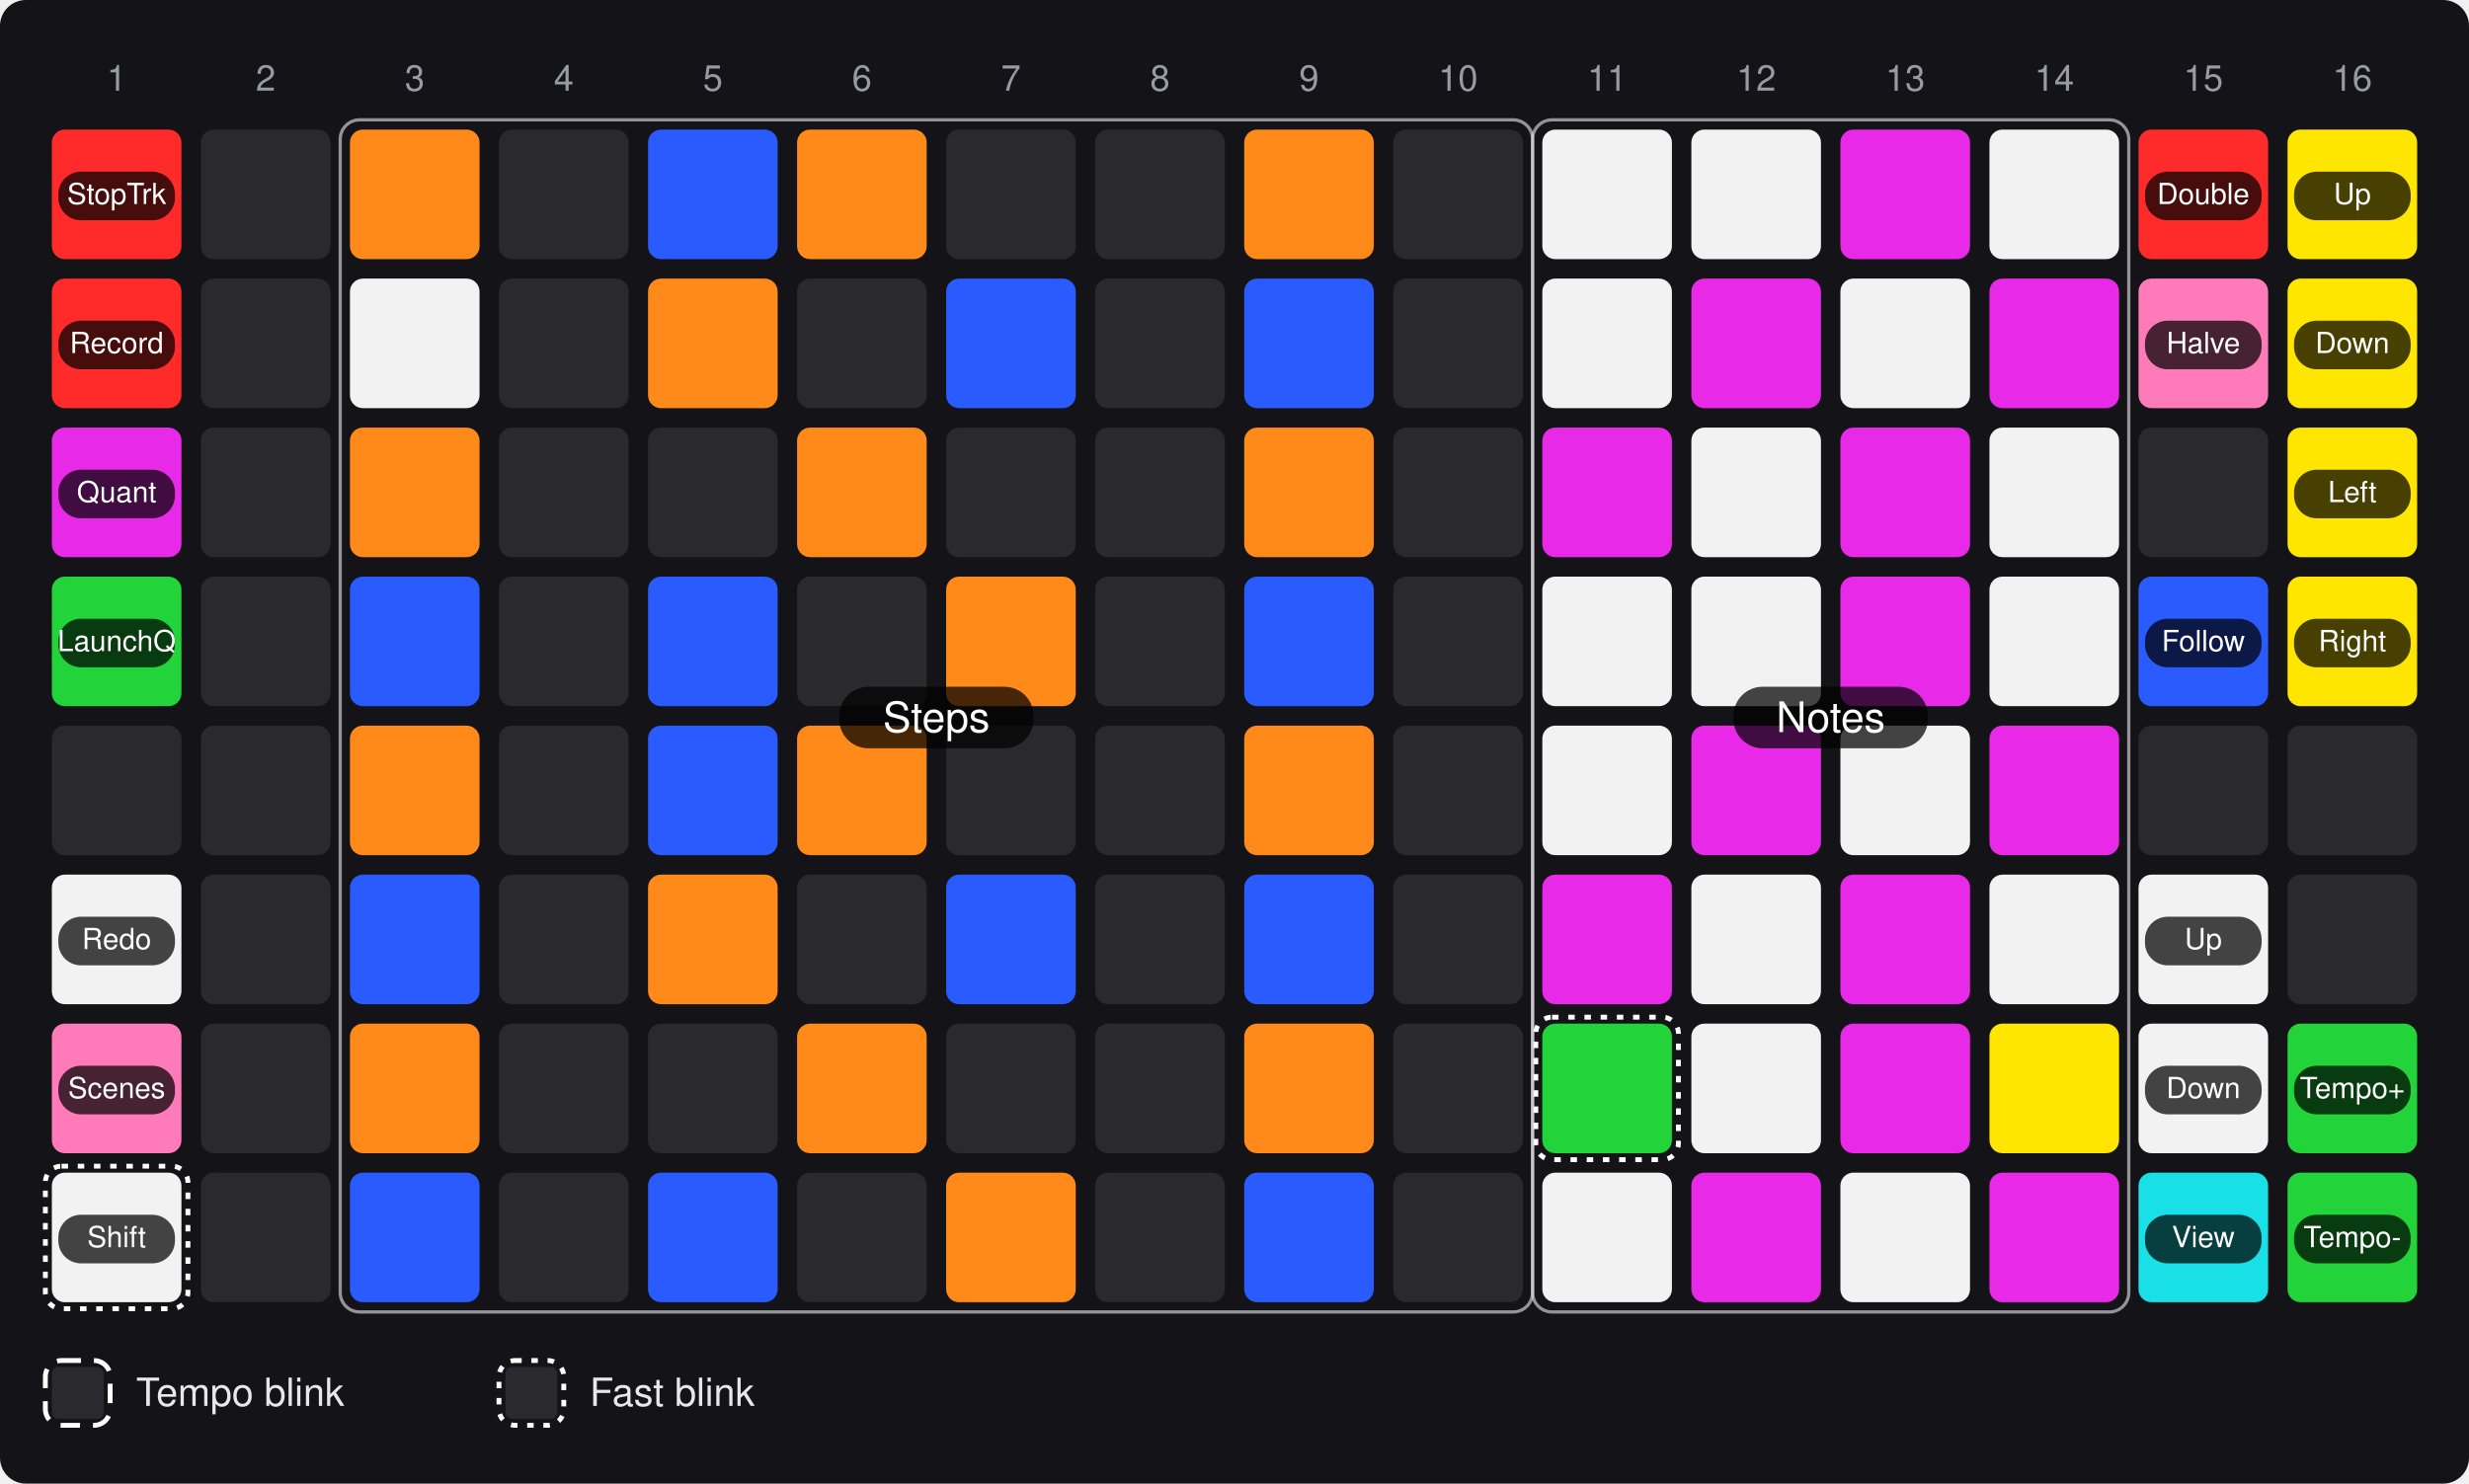
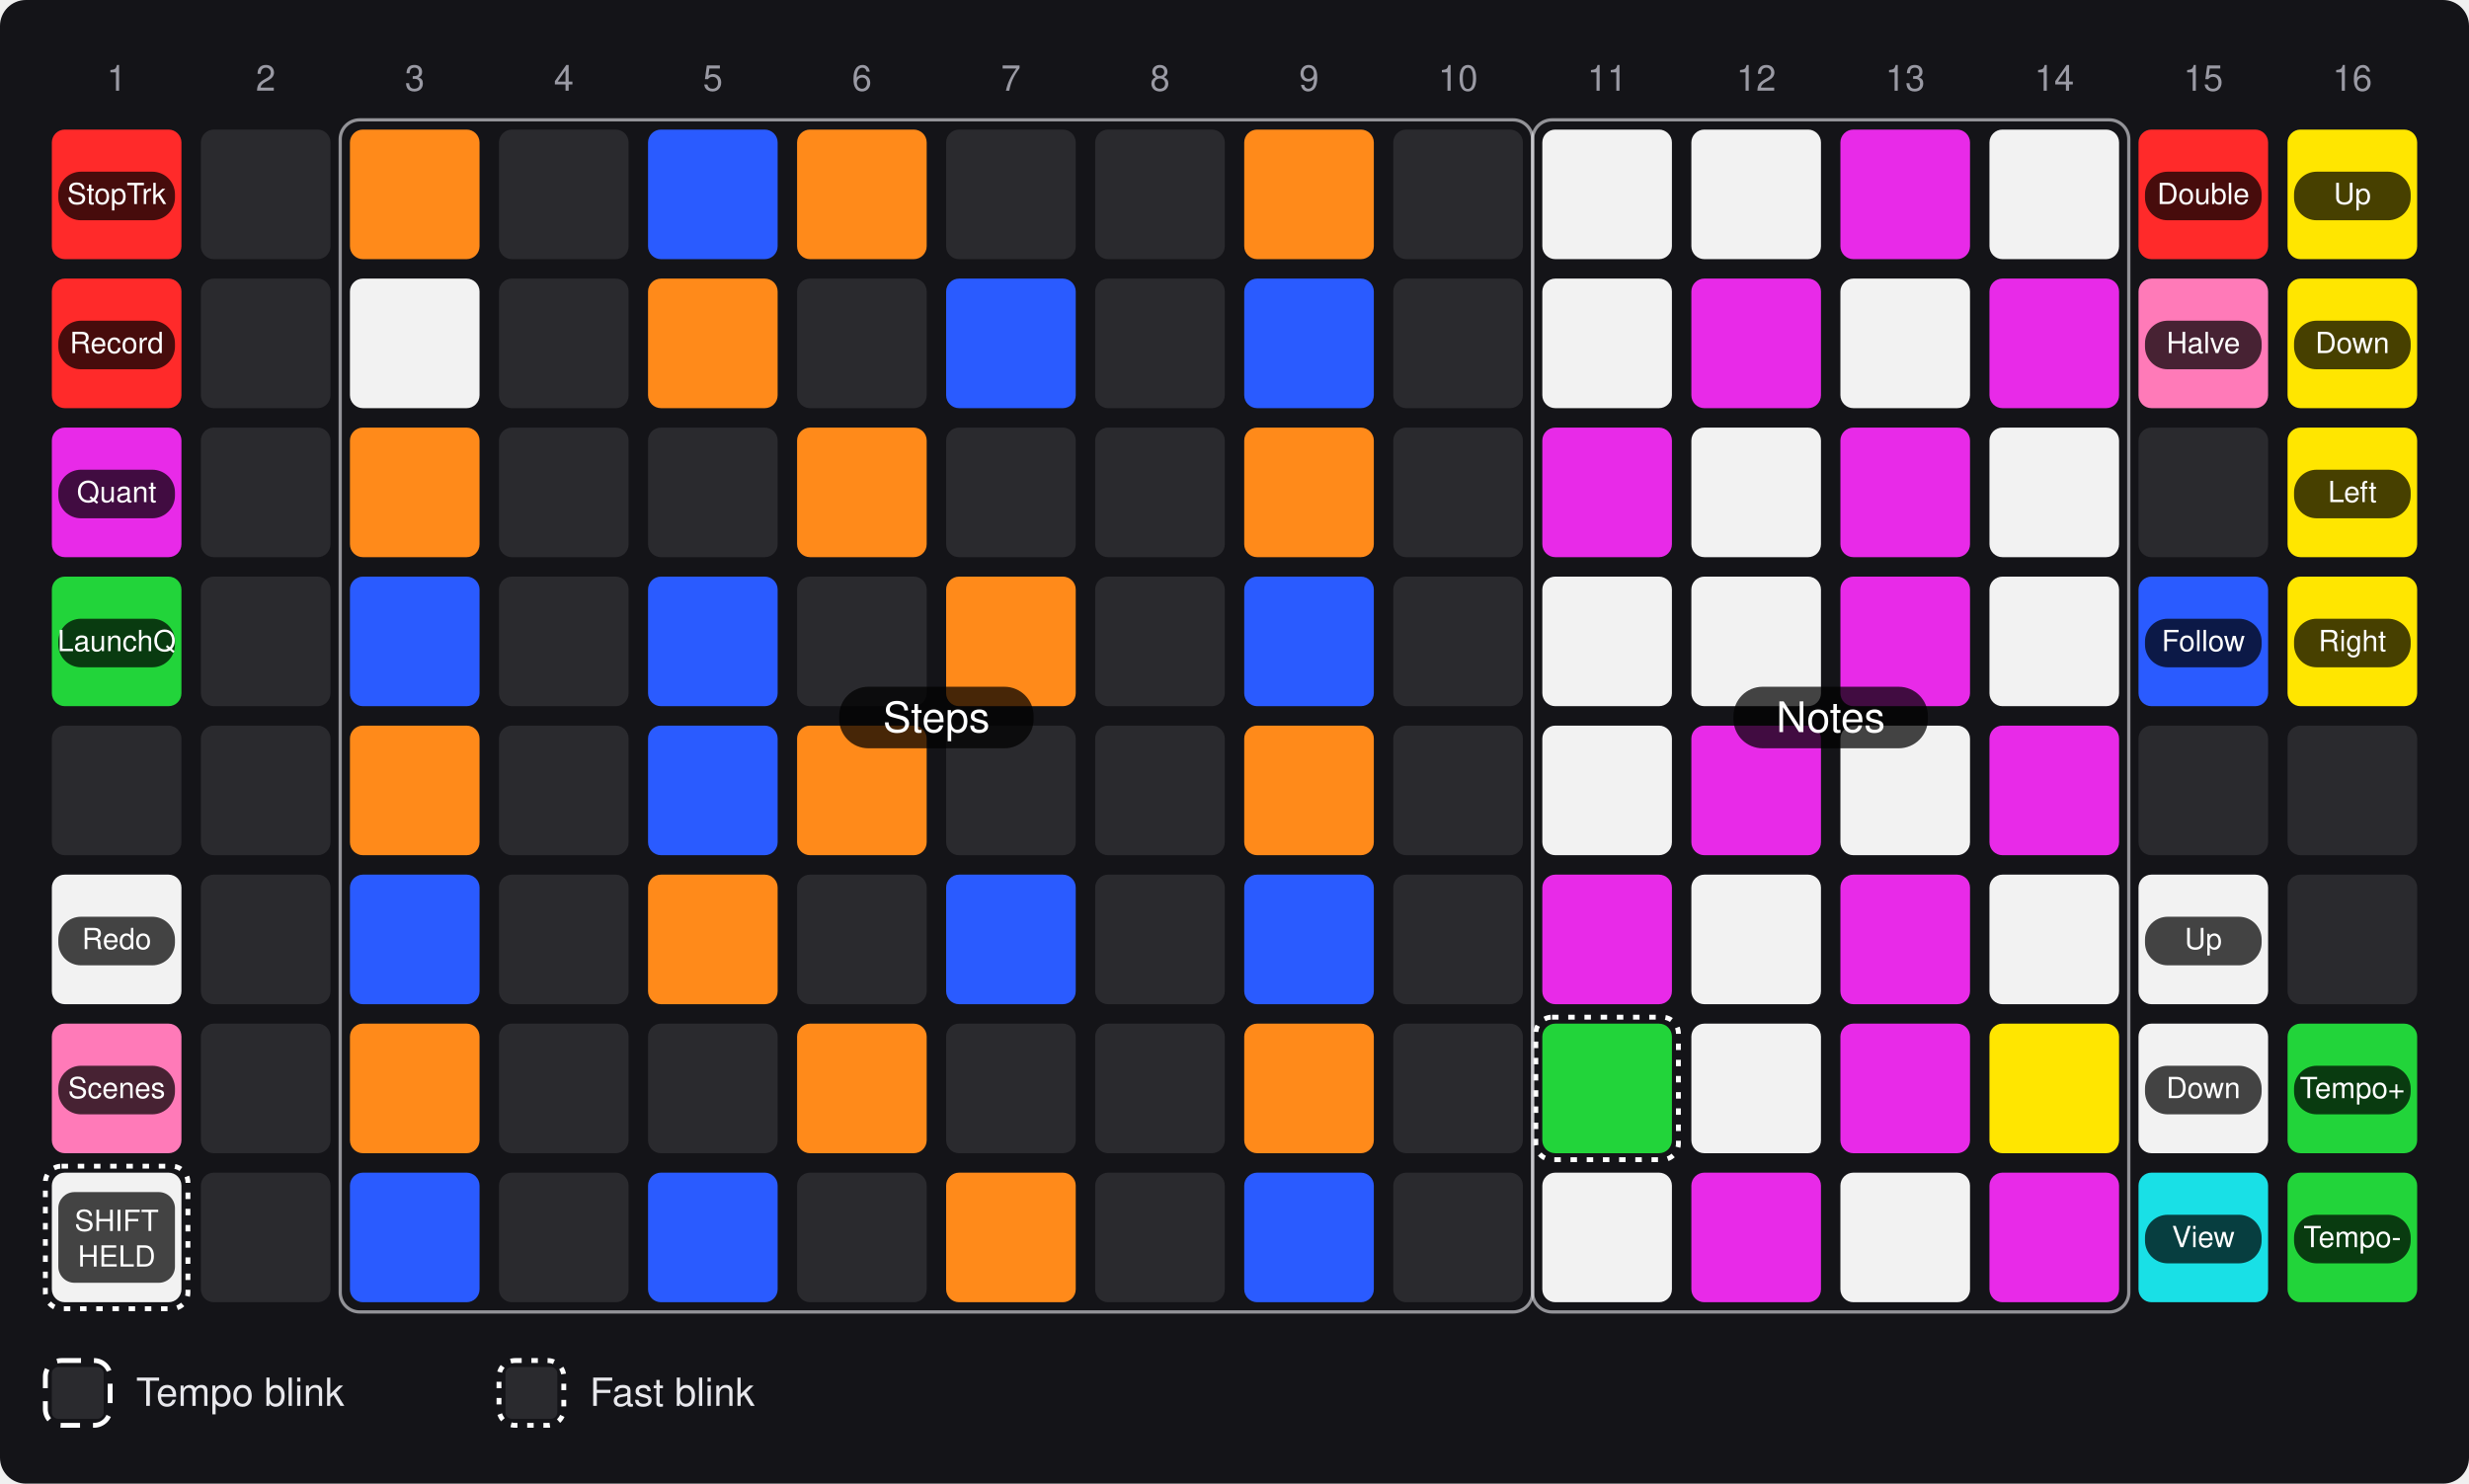
<svg xmlns="http://www.w3.org/2000/svg" width="762" height="458" viewBox="0 0 762 458" font-family="Helvetica, Arial, sans-serif">
  <rect x="0" y="0" width="762" height="458" rx="8" fill="#141418" />
  <text x="36" y="28" font-size="11" fill="#9a9aa4" text-anchor="middle">1</text>
  <text x="82" y="28" font-size="11" fill="#9a9aa4" text-anchor="middle">2</text>
  <text x="128" y="28" font-size="11" fill="#9a9aa4" text-anchor="middle">3</text>
  <text x="174" y="28" font-size="11" fill="#9a9aa4" text-anchor="middle">4</text>
  <text x="220" y="28" font-size="11" fill="#9a9aa4" text-anchor="middle">5</text>
  <text x="266" y="28" font-size="11" fill="#9a9aa4" text-anchor="middle">6</text>
  <text x="312" y="28" font-size="11" fill="#9a9aa4" text-anchor="middle">7</text>
  <text x="358" y="28" font-size="11" fill="#9a9aa4" text-anchor="middle">8</text>
  <text x="404" y="28" font-size="11" fill="#9a9aa4" text-anchor="middle">9</text>
  <text x="450" y="28" font-size="11" fill="#9a9aa4" text-anchor="middle">10</text>
  <text x="496" y="28" font-size="11" fill="#9a9aa4" text-anchor="middle">11</text>
  <text x="542" y="28" font-size="11" fill="#9a9aa4" text-anchor="middle">12</text>
  <text x="588" y="28" font-size="11" fill="#9a9aa4" text-anchor="middle">13</text>
  <text x="634" y="28" font-size="11" fill="#9a9aa4" text-anchor="middle">14</text>
  <text x="680" y="28" font-size="11" fill="#9a9aa4" text-anchor="middle">15</text>
  <text x="726" y="28" font-size="11" fill="#9a9aa4" text-anchor="middle">16</text>
  <rect x="16" y="40" width="40" height="40" rx="4" fill="#ff2a2a" />
  <rect x="16" y="86" width="40" height="40" rx="4" fill="#ff2a2a" />
  <rect x="16" y="132" width="40" height="40" rx="4" fill="#e82ae8" />
  <rect x="16" y="178" width="40" height="40" rx="4" fill="#22d43a" />
  <rect x="16" y="224" width="40" height="40" rx="4" fill="#2a2a2e" />
  <rect x="16" y="270" width="40" height="40" rx="4" fill="#f2f2f2" />
  <rect x="16" y="316" width="40" height="40" rx="4" fill="#ff7ab8" />
  <rect x="16" y="362" width="40" height="40" rx="4" fill="#f2f2f2" />
  <rect x="14" y="360" width="44" height="44" rx="5" fill="none" stroke="#ffffff" stroke-width="1.5" stroke-dasharray="2 3" />
  <rect x="62" y="40" width="40" height="40" rx="4" fill="#2a2a2e" />
  <rect x="62" y="86" width="40" height="40" rx="4" fill="#2a2a2e" />
  <rect x="62" y="132" width="40" height="40" rx="4" fill="#2a2a2e" />
  <rect x="62" y="178" width="40" height="40" rx="4" fill="#2a2a2e" />
  <rect x="62" y="224" width="40" height="40" rx="4" fill="#2a2a2e" />
  <rect x="62" y="270" width="40" height="40" rx="4" fill="#2a2a2e" />
  <rect x="62" y="316" width="40" height="40" rx="4" fill="#2a2a2e" />
  <rect x="62" y="362" width="40" height="40" rx="4" fill="#2a2a2e" />
  <rect x="108" y="40" width="40" height="40" rx="4" fill="#ff8a1a" />
  <rect x="108" y="86" width="40" height="40" rx="4" fill="#f2f2f2" />
  <rect x="108" y="132" width="40" height="40" rx="4" fill="#ff8a1a" />
  <rect x="108" y="178" width="40" height="40" rx="4" fill="#2a5bff" />
  <rect x="108" y="224" width="40" height="40" rx="4" fill="#ff8a1a" />
  <rect x="108" y="270" width="40" height="40" rx="4" fill="#2a5bff" />
  <rect x="108" y="316" width="40" height="40" rx="4" fill="#ff8a1a" />
  <rect x="108" y="362" width="40" height="40" rx="4" fill="#2a5bff" />
  <rect x="154" y="40" width="40" height="40" rx="4" fill="#2a2a2e" />
  <rect x="154" y="86" width="40" height="40" rx="4" fill="#2a2a2e" />
  <rect x="154" y="132" width="40" height="40" rx="4" fill="#2a2a2e" />
  <rect x="154" y="178" width="40" height="40" rx="4" fill="#2a2a2e" />
  <rect x="154" y="224" width="40" height="40" rx="4" fill="#2a2a2e" />
  <rect x="154" y="270" width="40" height="40" rx="4" fill="#2a2a2e" />
  <rect x="154" y="316" width="40" height="40" rx="4" fill="#2a2a2e" />
  <rect x="154" y="362" width="40" height="40" rx="4" fill="#2a2a2e" />
  <rect x="200" y="40" width="40" height="40" rx="4" fill="#2a5bff" />
  <rect x="200" y="86" width="40" height="40" rx="4" fill="#ff8a1a" />
  <rect x="200" y="132" width="40" height="40" rx="4" fill="#2a2a2e" />
  <rect x="200" y="178" width="40" height="40" rx="4" fill="#2a5bff" />
  <rect x="200" y="224" width="40" height="40" rx="4" fill="#2a5bff" />
  <rect x="200" y="270" width="40" height="40" rx="4" fill="#ff8a1a" />
  <rect x="200" y="316" width="40" height="40" rx="4" fill="#2a2a2e" />
  <rect x="200" y="362" width="40" height="40" rx="4" fill="#2a5bff" />
  <rect x="246" y="40" width="40" height="40" rx="4" fill="#ff8a1a" />
  <rect x="246" y="86" width="40" height="40" rx="4" fill="#2a2a2e" />
  <rect x="246" y="132" width="40" height="40" rx="4" fill="#ff8a1a" />
  <rect x="246" y="178" width="40" height="40" rx="4" fill="#2a2a2e" />
  <rect x="246" y="224" width="40" height="40" rx="4" fill="#ff8a1a" />
  <rect x="246" y="270" width="40" height="40" rx="4" fill="#2a2a2e" />
  <rect x="246" y="316" width="40" height="40" rx="4" fill="#ff8a1a" />
  <rect x="246" y="362" width="40" height="40" rx="4" fill="#2a2a2e" />
  <rect x="292" y="40" width="40" height="40" rx="4" fill="#2a2a2e" />
  <rect x="292" y="86" width="40" height="40" rx="4" fill="#2a5bff" />
  <rect x="292" y="132" width="40" height="40" rx="4" fill="#2a2a2e" />
  <rect x="292" y="178" width="40" height="40" rx="4" fill="#ff8a1a" />
  <rect x="292" y="224" width="40" height="40" rx="4" fill="#2a2a2e" />
  <rect x="292" y="270" width="40" height="40" rx="4" fill="#2a5bff" />
  <rect x="292" y="316" width="40" height="40" rx="4" fill="#2a2a2e" />
  <rect x="292" y="362" width="40" height="40" rx="4" fill="#ff8a1a" />
  <rect x="338" y="40" width="40" height="40" rx="4" fill="#2a2a2e" />
  <rect x="338" y="86" width="40" height="40" rx="4" fill="#2a2a2e" />
  <rect x="338" y="132" width="40" height="40" rx="4" fill="#2a2a2e" />
  <rect x="338" y="178" width="40" height="40" rx="4" fill="#2a2a2e" />
  <rect x="338" y="224" width="40" height="40" rx="4" fill="#2a2a2e" />
  <rect x="338" y="270" width="40" height="40" rx="4" fill="#2a2a2e" />
  <rect x="338" y="316" width="40" height="40" rx="4" fill="#2a2a2e" />
  <rect x="338" y="362" width="40" height="40" rx="4" fill="#2a2a2e" />
  <rect x="384" y="40" width="40" height="40" rx="4" fill="#ff8a1a" />
  <rect x="384" y="86" width="40" height="40" rx="4" fill="#2a5bff" />
  <rect x="384" y="132" width="40" height="40" rx="4" fill="#ff8a1a" />
  <rect x="384" y="178" width="40" height="40" rx="4" fill="#2a5bff" />
  <rect x="384" y="224" width="40" height="40" rx="4" fill="#ff8a1a" />
  <rect x="384" y="270" width="40" height="40" rx="4" fill="#2a5bff" />
  <rect x="384" y="316" width="40" height="40" rx="4" fill="#ff8a1a" />
  <rect x="384" y="362" width="40" height="40" rx="4" fill="#2a5bff" />
  <rect x="430" y="40" width="40" height="40" rx="4" fill="#2a2a2e" />
  <rect x="430" y="86" width="40" height="40" rx="4" fill="#2a2a2e" />
  <rect x="430" y="132" width="40" height="40" rx="4" fill="#2a2a2e" />
  <rect x="430" y="178" width="40" height="40" rx="4" fill="#2a2a2e" />
  <rect x="430" y="224" width="40" height="40" rx="4" fill="#2a2a2e" />
  <rect x="430" y="270" width="40" height="40" rx="4" fill="#2a2a2e" />
  <rect x="430" y="316" width="40" height="40" rx="4" fill="#2a2a2e" />
  <rect x="430" y="362" width="40" height="40" rx="4" fill="#2a2a2e" />
  <rect x="476" y="40" width="40" height="40" rx="4" fill="#f2f2f2" />
  <rect x="476" y="86" width="40" height="40" rx="4" fill="#f2f2f2" />
  <rect x="476" y="132" width="40" height="40" rx="4" fill="#e82ae8" />
  <rect x="476" y="178" width="40" height="40" rx="4" fill="#f2f2f2" />
  <rect x="476" y="224" width="40" height="40" rx="4" fill="#f2f2f2" />
  <rect x="476" y="270" width="40" height="40" rx="4" fill="#e82ae8" />
  <rect x="476" y="316" width="40" height="40" rx="4" fill="#22d43a" />
  <rect x="474" y="314" width="44" height="44" rx="5" fill="none" stroke="#ffffff" stroke-width="1.5" stroke-dasharray="2 3" />
  <rect x="476" y="362" width="40" height="40" rx="4" fill="#f2f2f2" />
  <rect x="522" y="40" width="40" height="40" rx="4" fill="#f2f2f2" />
  <rect x="522" y="86" width="40" height="40" rx="4" fill="#e82ae8" />
  <rect x="522" y="132" width="40" height="40" rx="4" fill="#f2f2f2" />
  <rect x="522" y="178" width="40" height="40" rx="4" fill="#f2f2f2" />
  <rect x="522" y="224" width="40" height="40" rx="4" fill="#e82ae8" />
  <rect x="522" y="270" width="40" height="40" rx="4" fill="#f2f2f2" />
  <rect x="522" y="316" width="40" height="40" rx="4" fill="#f2f2f2" />
  <rect x="522" y="362" width="40" height="40" rx="4" fill="#e82ae8" />
  <rect x="568" y="40" width="40" height="40" rx="4" fill="#e82ae8" />
  <rect x="568" y="86" width="40" height="40" rx="4" fill="#f2f2f2" />
  <rect x="568" y="132" width="40" height="40" rx="4" fill="#e82ae8" />
  <rect x="568" y="178" width="40" height="40" rx="4" fill="#e82ae8" />
  <rect x="568" y="224" width="40" height="40" rx="4" fill="#f2f2f2" />
  <rect x="568" y="270" width="40" height="40" rx="4" fill="#e82ae8" />
  <rect x="568" y="316" width="40" height="40" rx="4" fill="#e82ae8" />
  <rect x="568" y="362" width="40" height="40" rx="4" fill="#f2f2f2" />
  <rect x="614" y="40" width="40" height="40" rx="4" fill="#f2f2f2" />
  <rect x="614" y="86" width="40" height="40" rx="4" fill="#e82ae8" />
  <rect x="614" y="132" width="40" height="40" rx="4" fill="#f2f2f2" />
  <rect x="614" y="178" width="40" height="40" rx="4" fill="#f2f2f2" />
  <rect x="614" y="224" width="40" height="40" rx="4" fill="#e82ae8" />
  <rect x="614" y="270" width="40" height="40" rx="4" fill="#f2f2f2" />
  <rect x="614" y="316" width="40" height="40" rx="4" fill="#ffe600" />
  <rect x="614" y="362" width="40" height="40" rx="4" fill="#e82ae8" />
  <rect x="660" y="40" width="40" height="40" rx="4" fill="#ff2a2a" />
  <rect x="660" y="86" width="40" height="40" rx="4" fill="#ff7ab8" />
  <rect x="660" y="132" width="40" height="40" rx="4" fill="#2a2a2e" />
  <rect x="660" y="178" width="40" height="40" rx="4" fill="#2a5bff" />
  <rect x="660" y="224" width="40" height="40" rx="4" fill="#2a2a2e" />
  <rect x="660" y="270" width="40" height="40" rx="4" fill="#f2f2f2" />
  <rect x="660" y="316" width="40" height="40" rx="4" fill="#f2f2f2" />
  <rect x="660" y="362" width="40" height="40" rx="4" fill="#19e0e6" />
  <rect x="706" y="40" width="40" height="40" rx="4" fill="#ffe600" />
  <rect x="706" y="86" width="40" height="40" rx="4" fill="#ffe600" />
  <rect x="706" y="132" width="40" height="40" rx="4" fill="#ffe600" />
  <rect x="706" y="178" width="40" height="40" rx="4" fill="#ffe600" />
  <rect x="706" y="224" width="40" height="40" rx="4" fill="#2a2a2e" />
  <rect x="706" y="270" width="40" height="40" rx="4" fill="#2a2a2e" />
  <rect x="706" y="316" width="40" height="40" rx="4" fill="#22d43a" />
  <rect x="706" y="362" width="40" height="40" rx="4" fill="#22d43a" />
  <rect x="18" y="53" width="36" height="15" rx="7" fill="#000000" fill-opacity="0.72" />
  <text x="36" y="63" font-size="9" fill="#ffffff" text-anchor="middle">StopTrk</text>
  <rect x="18" y="99" width="36" height="15" rx="7" fill="#000000" fill-opacity="0.72" />
  <text x="36" y="109" font-size="9" fill="#ffffff" text-anchor="middle">Record</text>
  <rect x="18" y="145" width="36" height="15" rx="7" fill="#000000" fill-opacity="0.72" />
  <text x="36" y="155" font-size="9" fill="#ffffff" text-anchor="middle">Quant</text>
  <rect x="18" y="191" width="36" height="15" rx="7" fill="#000000" fill-opacity="0.72" />
  <text x="36" y="201" font-size="9" fill="#ffffff" text-anchor="middle">LaunchQ</text>
  <rect x="18" y="283" width="36" height="15" rx="7" fill="#000000" fill-opacity="0.72" />
  <text x="36" y="293" font-size="9" fill="#ffffff" text-anchor="middle">Redo</text>
  <rect x="18" y="329" width="36" height="15" rx="7" fill="#000000" fill-opacity="0.72" />
  <text x="36" y="339" font-size="9" fill="#ffffff" text-anchor="middle">Scenes</text>
-   <rect x="18" y="375" width="36" height="15" rx="7" fill="#000000" fill-opacity="0.72" />
-   <text x="36" y="385" font-size="9" fill="#ffffff" text-anchor="middle">Shift</text>
+   <rect x="18" y="368" width="36" height="28" rx="5" fill="#000000" fill-opacity="0.72" />
+   <text x="36" y="380" font-size="9" fill="#ffffff" text-anchor="middle">SHIFT</text>
+   <text x="36" y="391" font-size="9" fill="#ffffff" text-anchor="middle">HELD</text>
  <rect x="662" y="53" width="36" height="15" rx="7" fill="#000000" fill-opacity="0.72" />
  <text x="680" y="63" font-size="9" fill="#ffffff" text-anchor="middle">Double</text>
  <rect x="662" y="99" width="36" height="15" rx="7" fill="#000000" fill-opacity="0.72" />
  <text x="680" y="109" font-size="9" fill="#ffffff" text-anchor="middle">Halve</text>
  <rect x="662" y="191" width="36" height="15" rx="7" fill="#000000" fill-opacity="0.72" />
  <text x="680" y="201" font-size="9" fill="#ffffff" text-anchor="middle">Follow</text>
  <rect x="662" y="283" width="36" height="15" rx="7" fill="#000000" fill-opacity="0.72" />
  <text x="680" y="293" font-size="9" fill="#ffffff" text-anchor="middle">Up</text>
  <rect x="662" y="329" width="36" height="15" rx="7" fill="#000000" fill-opacity="0.72" />
  <text x="680" y="339" font-size="9" fill="#ffffff" text-anchor="middle">Down</text>
  <rect x="662" y="375" width="36" height="15" rx="7" fill="#000000" fill-opacity="0.72" />
  <text x="680" y="385" font-size="9" fill="#ffffff" text-anchor="middle">View</text>
  <rect x="708" y="53" width="36" height="15" rx="7" fill="#000000" fill-opacity="0.72" />
  <text x="726" y="63" font-size="9" fill="#ffffff" text-anchor="middle">Up</text>
  <rect x="708" y="99" width="36" height="15" rx="7" fill="#000000" fill-opacity="0.72" />
  <text x="726" y="109" font-size="9" fill="#ffffff" text-anchor="middle">Down</text>
  <rect x="708" y="145" width="36" height="15" rx="7" fill="#000000" fill-opacity="0.72" />
  <text x="726" y="155" font-size="9" fill="#ffffff" text-anchor="middle">Left</text>
  <rect x="708" y="191" width="36" height="15" rx="7" fill="#000000" fill-opacity="0.72" />
  <text x="726" y="201" font-size="9" fill="#ffffff" text-anchor="middle">Right</text>
  <rect x="708" y="329" width="36" height="15" rx="7" fill="#000000" fill-opacity="0.72" />
  <text x="726" y="339" font-size="9" fill="#ffffff" text-anchor="middle">Tempo+</text>
  <rect x="708" y="375" width="36" height="15" rx="7" fill="#000000" fill-opacity="0.72" />
  <text x="726" y="385" font-size="9" fill="#ffffff" text-anchor="middle">Tempo-</text>
  <rect x="105" y="37" width="368" height="368" rx="6" fill="none" stroke="#e8e8ec" stroke-width="1" stroke-opacity="0.6" />
  <rect x="259" y="212" width="60" height="19" rx="9" fill="#000000" fill-opacity="0.72" />
  <text x="289" y="226" font-size="13" fill="#ffffff" text-anchor="middle">Steps</text>
  <rect x="473" y="37" width="184" height="368" rx="6" fill="none" stroke="#e8e8ec" stroke-width="1" stroke-opacity="0.6" />
  <rect x="535" y="212" width="60" height="19" rx="9" fill="#000000" fill-opacity="0.72" />
  <text x="565" y="226" font-size="13" fill="#ffffff" text-anchor="middle">Notes</text>
  <rect x="16" y="422" width="16" height="16" rx="2" fill="#2a2a2e" />
  <rect x="14" y="420" width="20" height="20" rx="5" fill="none" stroke="#ffffff" stroke-width="1.5" stroke-dasharray="6 4" />
  <text x="42" y="434" font-size="12" fill="#e8e8ec">Tempo blink</text>
  <rect x="156" y="422" width="16" height="16" rx="2" fill="#2a2a2e" />
  <rect x="154" y="420" width="20" height="20" rx="5" fill="none" stroke="#ffffff" stroke-width="1.5" stroke-dasharray="2 3" />
  <text x="182" y="434" font-size="12" fill="#e8e8ec">Fast blink</text>
</svg>
